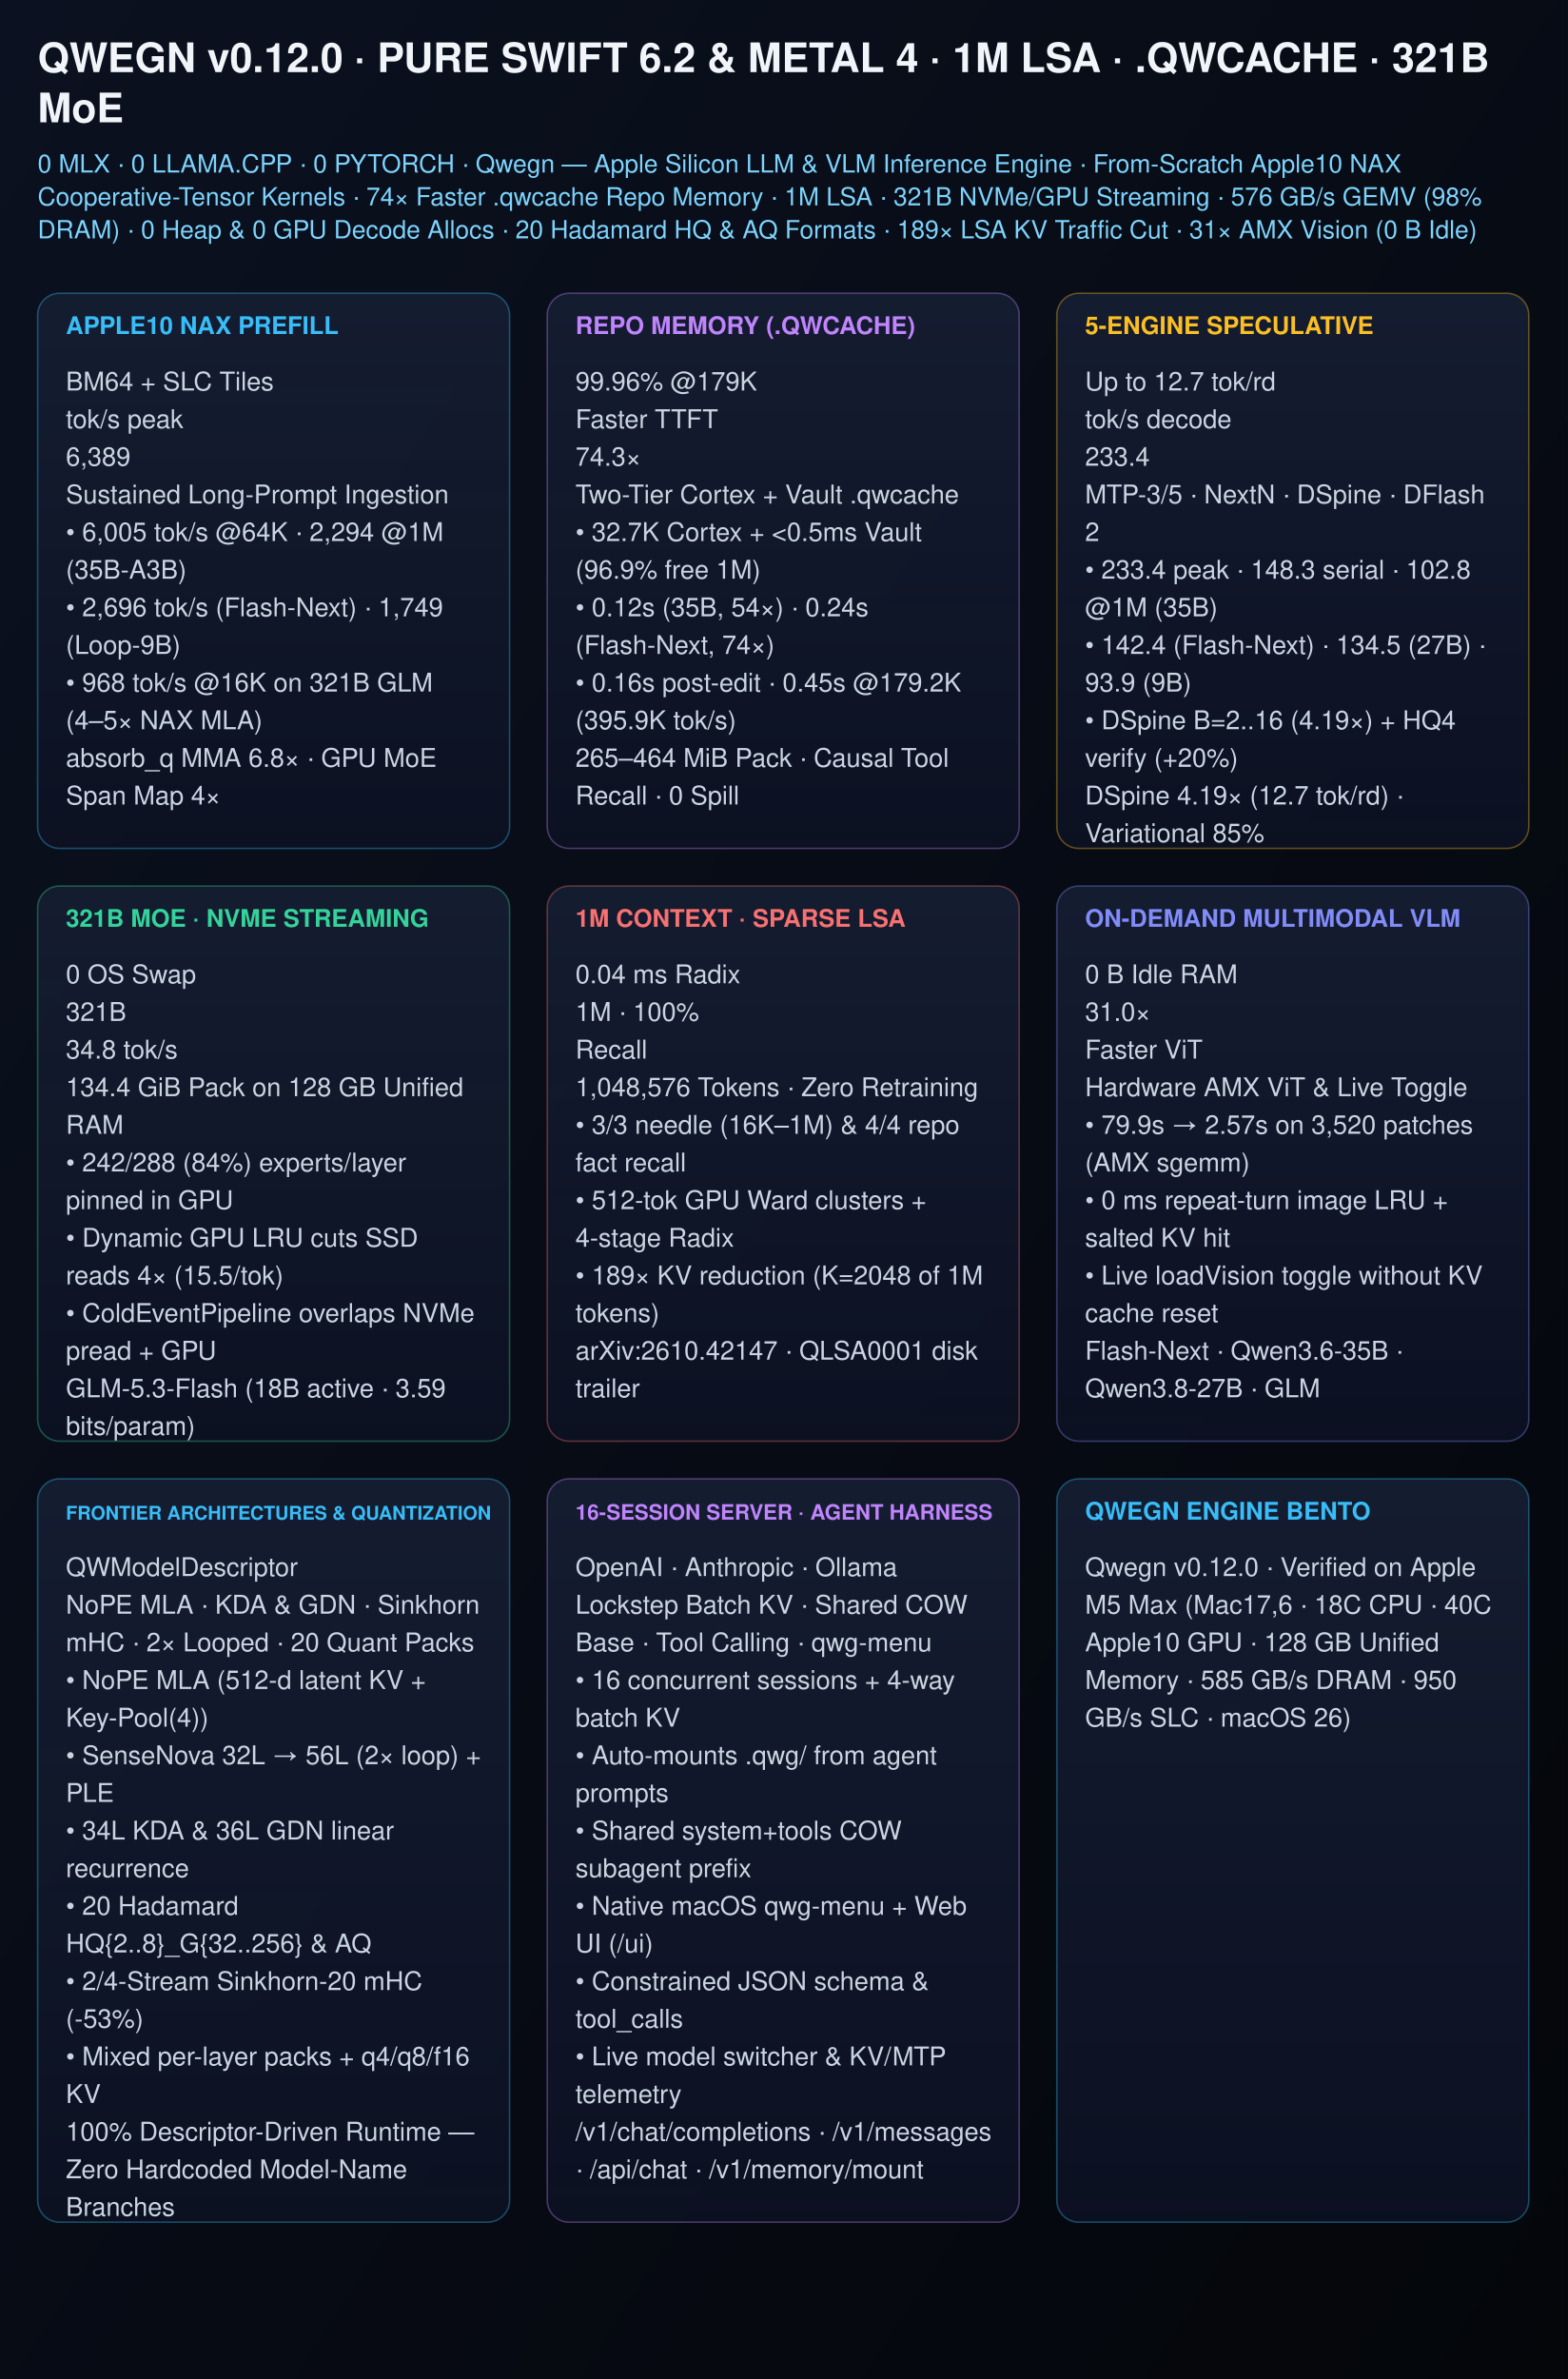
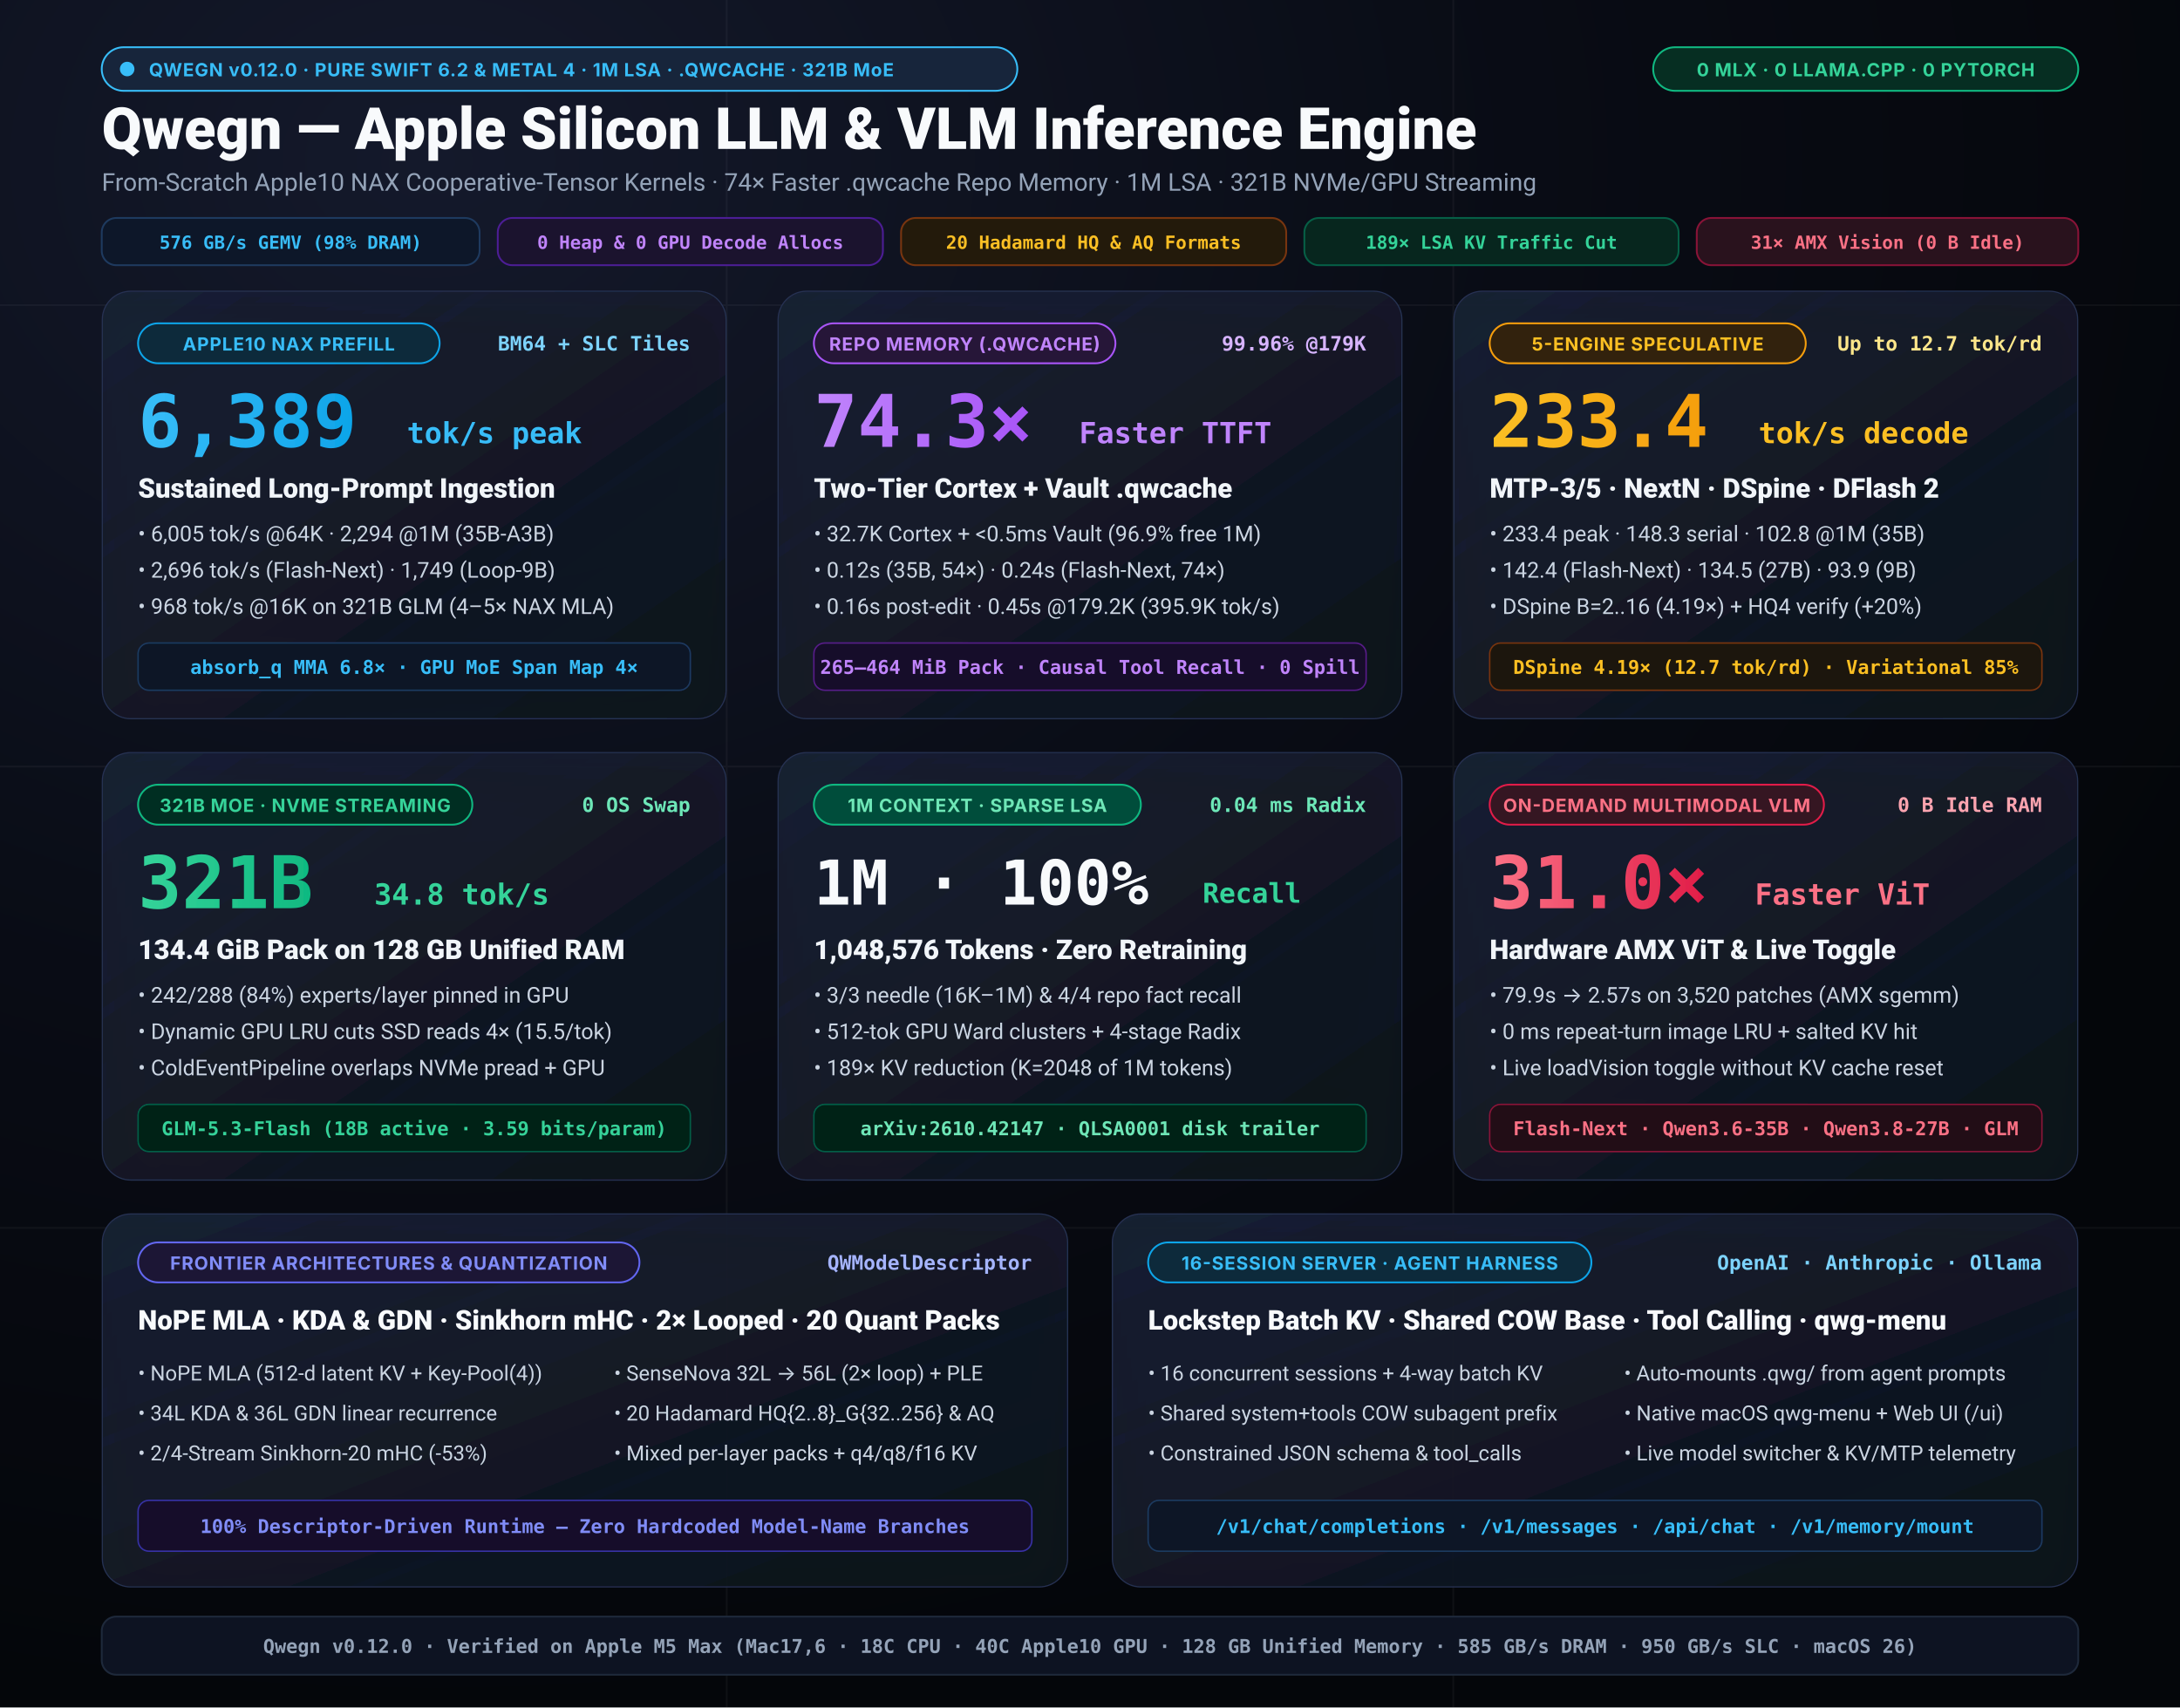
- <svg xmlns="http://www.w3.org/2000/svg" viewBox="0 0 1000 1517" width="1000" height="1517">
+ <svg xmlns="http://www.w3.org/2000/svg" viewBox="0 0 1200 940" width="1200" height="940">
  <defs>
-     <linearGradient id="bg" x1="0%" y1="0%" x2="100%" y2="100%">
-       <stop offset="0%" stop-color="#0b1120" />
+     <radialGradient id="bgGlow" cx="20%" cy="10%" r="90%">
+       <stop offset="0%" stop-color="#14192b" />
+       <stop offset="55%" stop-color="#090c15" />
      <stop offset="100%" stop-color="#04060a" />
-     </linearGradient>
-     <linearGradient id="card" x1="0%" y1="0%" x2="0%" y2="100%">
-       <stop offset="0%" stop-color="#151d31" stop-opacity="0.97" />
-       <stop offset="100%" stop-color="#0c1122" stop-opacity="0.95" />
-     </linearGradient>
+     </radialGradient>
+     <linearGradient id="cardGrad" x1="0%" y1="0%" x2="100%" y2="100%">
+       <stop offset="0%" stop-color="#192136" stop-opacity="0.94" />
+       <stop offset="100%" stop-color="#0d1220" stop-opacity="0.82" />
+     </linearGradient>
+     <linearGradient id="cyanGrad" x1="0%" y1="0%" x2="100%" y2="0%">
+       <stop offset="0%" stop-color="#38bdf8" />
+       <stop offset="100%" stop-color="#0ea5e9" />
+     </linearGradient>
+     <linearGradient id="purpleGrad" x1="0%" y1="0%" x2="100%" y2="0%">
+       <stop offset="0%" stop-color="#c084fc" />
+       <stop offset="100%" stop-color="#a855f7" />
+     </linearGradient>
+     <linearGradient id="amberGrad" x1="0%" y1="0%" x2="100%" y2="0%">
+       <stop offset="0%" stop-color="#fbbf24" />
+       <stop offset="100%" stop-color="#f59e0b" />
+     </linearGradient>
+     <linearGradient id="emeraldGrad" x1="0%" y1="0%" x2="100%" y2="0%">
+       <stop offset="0%" stop-color="#34d399" />
+       <stop offset="100%" stop-color="#10b981" />
+     </linearGradient>
+     <linearGradient id="roseGrad" x1="0%" y1="0%" x2="100%" y2="0%">
+       <stop offset="0%" stop-color="#fb7185" />
+       <stop offset="100%" stop-color="#e11d48" />
+     </linearGradient>
+     <linearGradient id="indigoGrad" x1="0%" y1="0%" x2="100%" y2="0%">
+       <stop offset="0%" stop-color="#818cf8" />
+       <stop offset="100%" stop-color="#6366f1" />
+     </linearGradient>
+     <filter id="shadow" x="-4%" y="-4%" width="108%" height="112%">
+       <feDropShadow dx="0" dy="10" stdDeviation="12" flood-color="#000000" flood-opacity="0.5" />
+     </filter>
+     <clipPath id="clipCard344">
+       <rect x="0" y="0" width="344" height="236" rx="16" />
+     </clipPath>
+     <clipPath id="clipCard532">
+       <rect x="0" y="0" width="532" height="206" rx="16" />
+     </clipPath>
  </defs>
-   <rect width="1000" height="1517" fill="url(#bg)" />
-   <text x="24" y="46" font-family="Helvetica Neue,Helvetica,Arial" font-size="26" font-weight="bold" fill="#f1f5f9">QWEGN v0.12.0 · PURE SWIFT 6.2 &amp; METAL 4 · 1M LSA · .QWCACHE · 321B</text>
-   <text x="24" y="78" font-family="Helvetica Neue,Helvetica,Arial" font-size="26" font-weight="bold" fill="#f1f5f9">MoE</text>
-   <text x="24" y="110" font-family="Helvetica,Arial" font-size="16" fill="#7dd3fc">0 MLX · 0 LLAMA.CPP · 0 PYTORCH · Qwegn — Apple Silicon LLM &amp; VLM Inference Engine · From-Scratch Apple10 NAX</text>
-   <text x="24" y="131" font-family="Helvetica,Arial" font-size="16" fill="#7dd3fc">Cooperative-Tensor Kernels · 74× Faster .qwcache Repo Memory · 1M LSA · 321B NVMe/GPU Streaming · 576 GB/s GEMV (98%</text>
-   <text x="24" y="152" font-family="Helvetica,Arial" font-size="16" fill="#7dd3fc">DRAM) · 0 Heap &amp; 0 GPU Decode Allocs · 20 Hadamard HQ &amp; AQ Formats · 189× LSA KV Traffic Cut · 31× AMX Vision (0 B Idle)</text>
-   <rect x="24" y="187" width="301" height="354" rx="14" fill="url(#card)" stroke="#38bdf8" stroke-opacity="0.35" />
-   <text x="42" y="213" font-family="Helvetica,Arial" font-size="15.5" font-weight="bold" fill="#38bdf8">APPLE10 NAX PREFILL</text>
-   <text x="42" y="249" font-family="Helvetica,Arial" font-size="16.5" fill="#cbd5e1">BM64 + SLC Tiles</text>
-   <text x="42" y="273" font-family="Helvetica,Arial" font-size="16.5" fill="#cbd5e1">tok/s peak</text>
-   <text x="42" y="297" font-family="Helvetica,Arial" font-size="16.5" fill="#cbd5e1">6,389</text>
-   <text x="42" y="321" font-family="Helvetica,Arial" font-size="16.5" fill="#cbd5e1">Sustained Long-Prompt Ingestion</text>
-   <text x="42" y="345" font-family="Helvetica,Arial" font-size="16.5" fill="#cbd5e1">• 6,005 tok/s @64K · 2,294 @1M</text>
-   <text x="42" y="369" font-family="Helvetica,Arial" font-size="16.5" fill="#cbd5e1">(35B-A3B)</text>
-   <text x="42" y="393" font-family="Helvetica,Arial" font-size="16.5" fill="#cbd5e1">• 2,696 tok/s (Flash-Next) · 1,749</text>
-   <text x="42" y="417" font-family="Helvetica,Arial" font-size="16.5" fill="#cbd5e1">(Loop-9B)</text>
-   <text x="42" y="441" font-family="Helvetica,Arial" font-size="16.5" fill="#cbd5e1">• 968 tok/s @16K on 321B GLM</text>
-   <text x="42" y="465" font-family="Helvetica,Arial" font-size="16.5" fill="#cbd5e1">(4–5× NAX MLA)</text>
-   <text x="42" y="489" font-family="Helvetica,Arial" font-size="16.5" fill="#cbd5e1">absorb_q MMA 6.8× · GPU MoE</text>
-   <text x="42" y="513" font-family="Helvetica,Arial" font-size="16.5" fill="#cbd5e1">Span Map 4×</text>
-   <rect x="349" y="187" width="301" height="354" rx="14" fill="url(#card)" stroke="#c084fc" stroke-opacity="0.35" />
-   <text x="367" y="213" font-family="Helvetica,Arial" font-size="15.5" font-weight="bold" fill="#c084fc">REPO MEMORY (.QWCACHE)</text>
-   <text x="367" y="249" font-family="Helvetica,Arial" font-size="16.5" fill="#cbd5e1">99.96% @179K</text>
-   <text x="367" y="273" font-family="Helvetica,Arial" font-size="16.5" fill="#cbd5e1">Faster TTFT</text>
-   <text x="367" y="297" font-family="Helvetica,Arial" font-size="16.5" fill="#cbd5e1">74.3×</text>
-   <text x="367" y="321" font-family="Helvetica,Arial" font-size="16.5" fill="#cbd5e1">Two-Tier Cortex + Vault .qwcache</text>
-   <text x="367" y="345" font-family="Helvetica,Arial" font-size="16.5" fill="#cbd5e1">• 32.7K Cortex + &lt;0.5ms Vault</text>
-   <text x="367" y="369" font-family="Helvetica,Arial" font-size="16.5" fill="#cbd5e1">(96.9% free 1M)</text>
-   <text x="367" y="393" font-family="Helvetica,Arial" font-size="16.5" fill="#cbd5e1">• 0.12s (35B, 54×) · 0.24s</text>
-   <text x="367" y="417" font-family="Helvetica,Arial" font-size="16.5" fill="#cbd5e1">(Flash-Next, 74×)</text>
-   <text x="367" y="441" font-family="Helvetica,Arial" font-size="16.5" fill="#cbd5e1">• 0.16s post-edit · 0.45s @179.2K</text>
-   <text x="367" y="465" font-family="Helvetica,Arial" font-size="16.5" fill="#cbd5e1">(395.9K tok/s)</text>
-   <text x="367" y="489" font-family="Helvetica,Arial" font-size="16.5" fill="#cbd5e1">265–464 MiB Pack · Causal Tool</text>
-   <text x="367" y="513" font-family="Helvetica,Arial" font-size="16.5" fill="#cbd5e1">Recall · 0 Spill</text>
-   <rect x="674" y="187" width="301" height="354" rx="14" fill="url(#card)" stroke="#fbbf24" stroke-opacity="0.35" />
-   <text x="692" y="213" font-family="Helvetica,Arial" font-size="15.5" font-weight="bold" fill="#fbbf24">5-ENGINE SPECULATIVE</text>
-   <text x="692" y="249" font-family="Helvetica,Arial" font-size="16.5" fill="#cbd5e1">Up to 12.7 tok/rd</text>
-   <text x="692" y="273" font-family="Helvetica,Arial" font-size="16.5" fill="#cbd5e1">tok/s decode</text>
-   <text x="692" y="297" font-family="Helvetica,Arial" font-size="16.5" fill="#cbd5e1">233.4</text>
-   <text x="692" y="321" font-family="Helvetica,Arial" font-size="16.5" fill="#cbd5e1">MTP-3/5 · NextN · DSpine · DFlash</text>
-   <text x="692" y="345" font-family="Helvetica,Arial" font-size="16.5" fill="#cbd5e1">2</text>
-   <text x="692" y="369" font-family="Helvetica,Arial" font-size="16.5" fill="#cbd5e1">• 233.4 peak · 148.3 serial · 102.8</text>
-   <text x="692" y="393" font-family="Helvetica,Arial" font-size="16.5" fill="#cbd5e1">@1M (35B)</text>
-   <text x="692" y="417" font-family="Helvetica,Arial" font-size="16.5" fill="#cbd5e1">• 142.4 (Flash-Next) · 134.5 (27B) ·</text>
-   <text x="692" y="441" font-family="Helvetica,Arial" font-size="16.5" fill="#cbd5e1">93.9 (9B)</text>
-   <text x="692" y="465" font-family="Helvetica,Arial" font-size="16.5" fill="#cbd5e1">• DSpine B=2..16 (4.19×) + HQ4</text>
-   <text x="692" y="489" font-family="Helvetica,Arial" font-size="16.5" fill="#cbd5e1">verify (+20%)</text>
-   <text x="692" y="513" font-family="Helvetica,Arial" font-size="16.5" fill="#cbd5e1">DSpine 4.19× (12.7 tok/rd) ·</text>
-   <text x="692" y="537" font-family="Helvetica,Arial" font-size="16.5" fill="#cbd5e1">Variational 85%</text>
-   <rect x="24" y="565" width="301" height="354" rx="14" fill="url(#card)" stroke="#34d399" stroke-opacity="0.35" />
-   <text x="42" y="591" font-family="Helvetica,Arial" font-size="15.5" font-weight="bold" fill="#34d399">321B MOE · NVME STREAMING</text>
-   <text x="42" y="627" font-family="Helvetica,Arial" font-size="16.5" fill="#cbd5e1">0 OS Swap</text>
-   <text x="42" y="651" font-family="Helvetica,Arial" font-size="16.5" fill="#cbd5e1">321B</text>
-   <text x="42" y="675" font-family="Helvetica,Arial" font-size="16.5" fill="#cbd5e1">34.8 tok/s</text>
-   <text x="42" y="699" font-family="Helvetica,Arial" font-size="16.5" fill="#cbd5e1">134.4 GiB Pack on 128 GB Unified</text>
-   <text x="42" y="723" font-family="Helvetica,Arial" font-size="16.5" fill="#cbd5e1">RAM</text>
-   <text x="42" y="747" font-family="Helvetica,Arial" font-size="16.5" fill="#cbd5e1">• 242/288 (84%) experts/layer</text>
-   <text x="42" y="771" font-family="Helvetica,Arial" font-size="16.5" fill="#cbd5e1">pinned in GPU</text>
-   <text x="42" y="795" font-family="Helvetica,Arial" font-size="16.5" fill="#cbd5e1">• Dynamic GPU LRU cuts SSD</text>
-   <text x="42" y="819" font-family="Helvetica,Arial" font-size="16.5" fill="#cbd5e1">reads 4× (15.5/tok)</text>
-   <text x="42" y="843" font-family="Helvetica,Arial" font-size="16.5" fill="#cbd5e1">• ColdEventPipeline overlaps NVMe</text>
-   <text x="42" y="867" font-family="Helvetica,Arial" font-size="16.5" fill="#cbd5e1">pread + GPU</text>
-   <text x="42" y="891" font-family="Helvetica,Arial" font-size="16.5" fill="#cbd5e1">GLM-5.3-Flash (18B active · 3.59</text>
-   <text x="42" y="915" font-family="Helvetica,Arial" font-size="16.5" fill="#cbd5e1">bits/param)</text>
-   <rect x="349" y="565" width="301" height="354" rx="14" fill="url(#card)" stroke="#f87171" stroke-opacity="0.35" />
-   <text x="367" y="591" font-family="Helvetica,Arial" font-size="15.5" font-weight="bold" fill="#f87171">1M CONTEXT · SPARSE LSA</text>
-   <text x="367" y="627" font-family="Helvetica,Arial" font-size="16.5" fill="#cbd5e1">0.04 ms Radix</text>
-   <text x="367" y="651" font-family="Helvetica,Arial" font-size="16.5" fill="#cbd5e1">1M · 100%</text>
-   <text x="367" y="675" font-family="Helvetica,Arial" font-size="16.5" fill="#cbd5e1">Recall</text>
-   <text x="367" y="699" font-family="Helvetica,Arial" font-size="16.5" fill="#cbd5e1">1,048,576 Tokens · Zero Retraining</text>
-   <text x="367" y="723" font-family="Helvetica,Arial" font-size="16.5" fill="#cbd5e1">• 3/3 needle (16K–1M) &amp; 4/4 repo</text>
-   <text x="367" y="747" font-family="Helvetica,Arial" font-size="16.5" fill="#cbd5e1">fact recall</text>
-   <text x="367" y="771" font-family="Helvetica,Arial" font-size="16.5" fill="#cbd5e1">• 512-tok GPU Ward clusters +</text>
-   <text x="367" y="795" font-family="Helvetica,Arial" font-size="16.5" fill="#cbd5e1">4-stage Radix</text>
-   <text x="367" y="819" font-family="Helvetica,Arial" font-size="16.5" fill="#cbd5e1">• 189× KV reduction (K=2048 of 1M</text>
-   <text x="367" y="843" font-family="Helvetica,Arial" font-size="16.5" fill="#cbd5e1">tokens)</text>
-   <text x="367" y="867" font-family="Helvetica,Arial" font-size="16.5" fill="#cbd5e1">arXiv:2610.42147 · QLSA0001 disk</text>
-   <text x="367" y="891" font-family="Helvetica,Arial" font-size="16.5" fill="#cbd5e1">trailer</text>
-   <rect x="674" y="565" width="301" height="354" rx="14" fill="url(#card)" stroke="#818cf8" stroke-opacity="0.35" />
-   <text x="692" y="591" font-family="Helvetica,Arial" font-size="15.5" font-weight="bold" fill="#818cf8">ON-DEMAND MULTIMODAL VLM</text>
-   <text x="692" y="627" font-family="Helvetica,Arial" font-size="16.5" fill="#cbd5e1">0 B Idle RAM</text>
-   <text x="692" y="651" font-family="Helvetica,Arial" font-size="16.5" fill="#cbd5e1">31.0×</text>
-   <text x="692" y="675" font-family="Helvetica,Arial" font-size="16.5" fill="#cbd5e1">Faster ViT</text>
-   <text x="692" y="699" font-family="Helvetica,Arial" font-size="16.5" fill="#cbd5e1">Hardware AMX ViT &amp; Live Toggle</text>
-   <text x="692" y="723" font-family="Helvetica,Arial" font-size="16.5" fill="#cbd5e1">• 79.9s → 2.57s on 3,520 patches</text>
-   <text x="692" y="747" font-family="Helvetica,Arial" font-size="16.5" fill="#cbd5e1">(AMX sgemm)</text>
-   <text x="692" y="771" font-family="Helvetica,Arial" font-size="16.5" fill="#cbd5e1">• 0 ms repeat-turn image LRU +</text>
-   <text x="692" y="795" font-family="Helvetica,Arial" font-size="16.5" fill="#cbd5e1">salted KV hit</text>
-   <text x="692" y="819" font-family="Helvetica,Arial" font-size="16.5" fill="#cbd5e1">• Live loadVision toggle without KV</text>
-   <text x="692" y="843" font-family="Helvetica,Arial" font-size="16.5" fill="#cbd5e1">cache reset</text>
-   <text x="692" y="867" font-family="Helvetica,Arial" font-size="16.5" fill="#cbd5e1">Flash-Next · Qwen3.6-35B ·</text>
-   <text x="692" y="891" font-family="Helvetica,Arial" font-size="16.5" fill="#cbd5e1">Qwen3.8-27B · GLM</text>
-   <rect x="24" y="943" width="301" height="474" rx="14" fill="url(#card)" stroke="#38bdf8" stroke-opacity="0.35" />
-   <text x="42" y="969" font-family="Helvetica,Arial" font-size="12.0" font-weight="bold" fill="#38bdf8">FRONTIER ARCHITECTURES &amp; QUANTIZATION</text>
-   <text x="42" y="1005" font-family="Helvetica,Arial" font-size="16.5" fill="#cbd5e1">QWModelDescriptor</text>
-   <text x="42" y="1029" font-family="Helvetica,Arial" font-size="16.5" fill="#cbd5e1">NoPE MLA · KDA &amp; GDN · Sinkhorn</text>
-   <text x="42" y="1053" font-family="Helvetica,Arial" font-size="16.5" fill="#cbd5e1">mHC · 2× Looped · 20 Quant Packs</text>
-   <text x="42" y="1077" font-family="Helvetica,Arial" font-size="16.5" fill="#cbd5e1">• NoPE MLA (512-d latent KV +</text>
-   <text x="42" y="1101" font-family="Helvetica,Arial" font-size="16.5" fill="#cbd5e1">Key-Pool(4))</text>
-   <text x="42" y="1125" font-family="Helvetica,Arial" font-size="16.5" fill="#cbd5e1">• SenseNova 32L → 56L (2× loop) +</text>
-   <text x="42" y="1149" font-family="Helvetica,Arial" font-size="16.5" fill="#cbd5e1">PLE</text>
-   <text x="42" y="1173" font-family="Helvetica,Arial" font-size="16.5" fill="#cbd5e1">• 34L KDA &amp; 36L GDN linear</text>
-   <text x="42" y="1197" font-family="Helvetica,Arial" font-size="16.5" fill="#cbd5e1">recurrence</text>
-   <text x="42" y="1221" font-family="Helvetica,Arial" font-size="16.5" fill="#cbd5e1">• 20 Hadamard</text>
-   <text x="42" y="1245" font-family="Helvetica,Arial" font-size="16.5" fill="#cbd5e1">HQ{2..8}_G{32..256} &amp; AQ</text>
-   <text x="42" y="1269" font-family="Helvetica,Arial" font-size="16.5" fill="#cbd5e1">• 2/4-Stream Sinkhorn-20 mHC</text>
-   <text x="42" y="1293" font-family="Helvetica,Arial" font-size="16.5" fill="#cbd5e1">(-53%)</text>
-   <text x="42" y="1317" font-family="Helvetica,Arial" font-size="16.5" fill="#cbd5e1">• Mixed per-layer packs + q4/q8/f16</text>
-   <text x="42" y="1341" font-family="Helvetica,Arial" font-size="16.5" fill="#cbd5e1">KV</text>
-   <text x="42" y="1365" font-family="Helvetica,Arial" font-size="16.5" fill="#cbd5e1">100% Descriptor-Driven Runtime —</text>
-   <text x="42" y="1389" font-family="Helvetica,Arial" font-size="16.5" fill="#cbd5e1">Zero Hardcoded Model-Name</text>
-   <text x="42" y="1413" font-family="Helvetica,Arial" font-size="16.5" fill="#cbd5e1">Branches</text>
-   <rect x="349" y="943" width="301" height="474" rx="14" fill="url(#card)" stroke="#c084fc" stroke-opacity="0.35" />
-   <text x="367" y="969" font-family="Helvetica,Arial" font-size="13.5" font-weight="bold" fill="#c084fc">16-SESSION SERVER · AGENT HARNESS</text>
-   <text x="367" y="1005" font-family="Helvetica,Arial" font-size="16.5" fill="#cbd5e1">OpenAI · Anthropic · Ollama</text>
-   <text x="367" y="1029" font-family="Helvetica,Arial" font-size="16.5" fill="#cbd5e1">Lockstep Batch KV · Shared COW</text>
-   <text x="367" y="1053" font-family="Helvetica,Arial" font-size="16.5" fill="#cbd5e1">Base · Tool Calling · qwg-menu</text>
-   <text x="367" y="1077" font-family="Helvetica,Arial" font-size="16.5" fill="#cbd5e1">• 16 concurrent sessions + 4-way</text>
-   <text x="367" y="1101" font-family="Helvetica,Arial" font-size="16.5" fill="#cbd5e1">batch KV</text>
-   <text x="367" y="1125" font-family="Helvetica,Arial" font-size="16.5" fill="#cbd5e1">• Auto-mounts .qwg/ from agent</text>
-   <text x="367" y="1149" font-family="Helvetica,Arial" font-size="16.5" fill="#cbd5e1">prompts</text>
-   <text x="367" y="1173" font-family="Helvetica,Arial" font-size="16.5" fill="#cbd5e1">• Shared system+tools COW</text>
-   <text x="367" y="1197" font-family="Helvetica,Arial" font-size="16.5" fill="#cbd5e1">subagent prefix</text>
-   <text x="367" y="1221" font-family="Helvetica,Arial" font-size="16.5" fill="#cbd5e1">• Native macOS qwg-menu + Web</text>
-   <text x="367" y="1245" font-family="Helvetica,Arial" font-size="16.5" fill="#cbd5e1">UI (/ui)</text>
-   <text x="367" y="1269" font-family="Helvetica,Arial" font-size="16.5" fill="#cbd5e1">• Constrained JSON schema &amp;</text>
-   <text x="367" y="1293" font-family="Helvetica,Arial" font-size="16.5" fill="#cbd5e1">tool_calls</text>
-   <text x="367" y="1317" font-family="Helvetica,Arial" font-size="16.5" fill="#cbd5e1">• Live model switcher &amp; KV/MTP</text>
-   <text x="367" y="1341" font-family="Helvetica,Arial" font-size="16.5" fill="#cbd5e1">telemetry</text>
-   <text x="367" y="1365" font-family="Helvetica,Arial" font-size="16.5" fill="#cbd5e1">/v1/chat/completions · /v1/messages</text>
-   <text x="367" y="1389" font-family="Helvetica,Arial" font-size="16.5" fill="#cbd5e1">· /api/chat · /v1/memory/mount</text>
-   <rect x="674" y="943" width="301" height="474" rx="14" fill="url(#card)" stroke="#38bdf8" stroke-opacity="0.35" />
-   <text x="692" y="969" font-family="Helvetica,Arial" font-size="15.5" font-weight="bold" fill="#38bdf8">QWEGN ENGINE BENTO</text>
-   <text x="692" y="1005" font-family="Helvetica,Arial" font-size="16.5" fill="#cbd5e1">Qwegn v0.12.0 · Verified on Apple</text>
-   <text x="692" y="1029" font-family="Helvetica,Arial" font-size="16.5" fill="#cbd5e1">M5 Max (Mac17,6 · 18C CPU · 40C</text>
-   <text x="692" y="1053" font-family="Helvetica,Arial" font-size="16.5" fill="#cbd5e1">Apple10 GPU · 128 GB Unified</text>
-   <text x="692" y="1077" font-family="Helvetica,Arial" font-size="16.5" fill="#cbd5e1">Memory · 585 GB/s DRAM · 950</text>
-   <text x="692" y="1101" font-family="Helvetica,Arial" font-size="16.5" fill="#cbd5e1">GB/s SLC · macOS 26)</text>
+   <style>
+     .title { font-family: -apple-system, BlinkMacSystemFont, "SF Pro Display", "Segoe UI", Roboto, sans-serif; font-weight: 800; }
+     .subtitle { font-family: -apple-system, BlinkMacSystemFont, "SF Pro Text", "Segoe UI", Roboto, sans-serif; font-weight: 400; }
+     .mono { font-family: "SF Mono", Menlo, Consolas, monospace; font-weight: 600; }
+     .badge { font-family: -apple-system, BlinkMacSystemFont, "SF Pro Text", sans-serif; font-weight: 700; font-size: 10px; letter-spacing: 0.4px; text-transform: uppercase; }
+     .pill { font-family: "SF Mono", Menlo, Consolas, monospace; font-weight: 700; font-size: 10px; }
+     .card { stroke: #273252; stroke-width: 1.25; rx: 16; }
+   </style>
+   <rect width="1200" height="940" fill="url(#bgGlow)" />
+   <g opacity="0.04" stroke="#ffffff" stroke-width="1">
+     <line x1="0" y1="168" x2="1200" y2="168" />
+     <line x1="0" y1="422" x2="1200" y2="422" />
+     <line x1="0" y1="676" x2="1200" y2="676" />
+     <line x1="400" y1="0" x2="400" y2="940" />
+     <line x1="800" y1="0" x2="800" y2="940" />
+   </g>
+   <g transform="translate(56, 26)">
+     <rect x="0" y="0" width="504" height="24" rx="12" fill="#17253b" stroke="#38bdf8" stroke-width="1" />
+     <circle cx="14" cy="12" r="4" fill="#38bdf8" />
+     <text x="26" y="16" fill="#38bdf8" class="badge">QWEGN v0.12.0 · PURE SWIFT 6.2 &amp; METAL 4 · 1M LSA · .QWCACHE · 321B MoE</text>
+     <rect x="854" y="0" width="234" height="24" rx="12" fill="#062e22" stroke="#10b981" stroke-width="1" />
+     <text x="971" y="16" text-anchor="middle" fill="#34d399" class="badge">0 MLX · 0 LLAMA.CPP · 0 PYTORCH</text>
+     <text x="0" y="56" fill="#f8fafc" class="title" font-size="32">Qwegn — Apple Silicon LLM &amp; VLM Inference Engine</text>
+     <text x="0" y="79" fill="#94a3b8" class="subtitle" font-size="13.5">From-Scratch Apple10 NAX Cooperative-Tensor Kernels · 74× Faster .qwcache Repo Memory · 1M LSA · 321B NVMe/GPU Streaming</text>
+     <g transform="translate(0, 94)">
+       <rect x="0" y="0" width="208" height="26" rx="8" fill="#0d1729" stroke="#1e3a5f" stroke-width="1" />
+       <text x="104" y="17" text-anchor="middle" fill="#38bdf8" class="pill">576 GB/s GEMV (98% DRAM)</text>
+       <rect x="218" y="0" width="212" height="26" rx="8" fill="#1b132e" stroke="#4c1d95" stroke-width="1" />
+       <text x="324" y="17" text-anchor="middle" fill="#c084fc" class="pill">0 Heap &amp; 0 GPU Decode Allocs</text>
+       <rect x="440" y="0" width="212" height="26" rx="8" fill="#231a0b" stroke="#78350f" stroke-width="1" />
+       <text x="546" y="17" text-anchor="middle" fill="#fbbf24" class="pill">20 Hadamard HQ &amp; AQ Formats</text>
+       <rect x="662" y="0" width="206" height="26" rx="8" fill="#07261e" stroke="#065f46" stroke-width="1" />
+       <text x="765" y="17" text-anchor="middle" fill="#34d399" class="pill">189× LSA KV Traffic Cut</text>
+       <rect x="878" y="0" width="210" height="26" rx="8" fill="#29121d" stroke="#881337" stroke-width="1" />
+       <text x="983" y="17" text-anchor="middle" fill="#fb7185" class="pill">31× AMX Vision (0 B Idle)</text>
+     </g>
+   </g>
+   <g transform="translate(56, 160)" filter="url(#shadow)" clip-path="url(#clipCard344)">
+     <rect width="344" height="236" fill="url(#cardGrad)" class="card" />
+     <rect x="20" y="18" width="166" height="22" rx="11" fill="#0c2a3a" stroke="#0ea5e9" stroke-width="1" />
+     <text x="103" y="33" text-anchor="middle" fill="#38bdf8" class="badge">APPLE10 NAX PREFILL</text>
+     <text x="324" y="33" text-anchor="end" fill="#7dd3fc" class="mono" font-size="11">BM64 + SLC Tiles</text>
+     <text x="20" y="86" fill="url(#cyanGrad)" class="title mono" font-size="40">6,389</text>
+     <text x="168" y="84" fill="#38bdf8" class="title mono" font-size="16">tok/s peak</text>
+     <text x="20" y="114" fill="#f1f5f9" class="title" font-size="15">Sustained Long-Prompt Ingestion</text>
+     <text x="20" y="138" fill="#cbd5e1" class="subtitle" font-size="12">• 6,005 tok/s @64K · 2,294 @1M (35B-A3B)</text>
+     <text x="20" y="158" fill="#cbd5e1" class="subtitle" font-size="12">• 2,696 tok/s (Flash-Next) · 1,749 (Loop-9B)</text>
+     <text x="20" y="178" fill="#cbd5e1" class="subtitle" font-size="12">• 968 tok/s @16K on 321B GLM (4–5× NAX MLA)</text>
+     <rect x="20" y="194" width="304" height="26" rx="6" fill="#091526" stroke="#1e3a5f" stroke-width="0.8" />
+     <text x="172" y="211" text-anchor="middle" fill="#38bdf8" class="mono" font-size="10.5">absorb_q MMA 6.8× · GPU MoE Span Map 4×</text>
+   </g>
+   <g transform="translate(428, 160)" filter="url(#shadow)" clip-path="url(#clipCard344)">
+     <rect width="344" height="236" fill="url(#cardGrad)" class="card" />
+     <rect x="20" y="18" width="166" height="22" rx="11" fill="#281638" stroke="#a855f7" stroke-width="1" />
+     <text x="103" y="33" text-anchor="middle" fill="#c084fc" class="badge">REPO MEMORY (.QWCACHE)</text>
+     <text x="324" y="33" text-anchor="end" fill="#d8b4fe" class="mono" font-size="11">99.96% @179K</text>
+     <text x="20" y="86" fill="url(#purpleGrad)" class="title mono" font-size="40">74.3×</text>
+     <text x="166" y="84" fill="#c084fc" class="title mono" font-size="16">Faster TTFT</text>
+     <text x="20" y="114" fill="#f1f5f9" class="title" font-size="15">Two-Tier Cortex + Vault .qwcache</text>
+     <text x="20" y="138" fill="#cbd5e1" class="subtitle" font-size="12">• 32.7K Cortex + &lt;0.5ms Vault (96.9% free 1M)</text>
+     <text x="20" y="158" fill="#cbd5e1" class="subtitle" font-size="12">• 0.12s (35B, 54×) · 0.24s (Flash-Next, 74×)</text>
+     <text x="20" y="178" fill="#cbd5e1" class="subtitle" font-size="12">• 0.16s post-edit · 0.45s @179.2K (395.9K tok/s)</text>
+     <rect x="20" y="194" width="304" height="26" rx="6" fill="#160d29" stroke="#581c87" stroke-width="0.8" />
+     <text x="172" y="211" text-anchor="middle" fill="#c084fc" class="mono" font-size="10.5">265–464 MiB Pack · Causal Tool Recall · 0 Spill</text>
+   </g>
+   <g transform="translate(800, 160)" filter="url(#shadow)" clip-path="url(#clipCard344)">
+     <rect width="344" height="236" fill="url(#cardGrad)" class="card" />
+     <rect x="20" y="18" width="174" height="22" rx="11" fill="#33230c" stroke="#f59e0b" stroke-width="1" />
+     <text x="107" y="33" text-anchor="middle" fill="#fbbf24" class="badge">5-ENGINE SPECULATIVE</text>
+     <text x="324" y="33" text-anchor="end" fill="#fde68a" class="mono" font-size="11">Up to 12.7 tok/rd</text>
+     <text x="20" y="86" fill="url(#amberGrad)" class="title mono" font-size="40">233.4</text>
+     <text x="168" y="84" fill="#fbbf24" class="title mono" font-size="16">tok/s decode</text>
+     <text x="20" y="114" fill="#f1f5f9" class="title" font-size="15">MTP-3/5 · NextN · DSpine · DFlash 2</text>
+     <text x="20" y="138" fill="#cbd5e1" class="subtitle" font-size="12">• 233.4 peak · 148.3 serial · 102.8 @1M (35B)</text>
+     <text x="20" y="158" fill="#cbd5e1" class="subtitle" font-size="12">• 142.4 (Flash-Next) · 134.5 (27B) · 93.9 (9B)</text>
+     <text x="20" y="178" fill="#cbd5e1" class="subtitle" font-size="12">• DSpine B=2..16 (4.19×) + HQ4 verify (+20%)</text>
+     <rect x="20" y="194" width="304" height="26" rx="6" fill="#1f1608" stroke="#78350f" stroke-width="0.8" />
+     <text x="172" y="211" text-anchor="middle" fill="#fbbf24" class="mono" font-size="10.5">DSpine 4.19× (12.7 tok/rd) · Variational 85%</text>
+   </g>
+   <g transform="translate(56, 414)" filter="url(#shadow)" clip-path="url(#clipCard344)">
+     <rect width="344" height="236" fill="url(#cardGrad)" class="card" />
+     <rect x="20" y="18" width="184" height="22" rx="11" fill="#062e22" stroke="#10b981" stroke-width="1" />
+     <text x="112" y="33" text-anchor="middle" fill="#34d399" class="badge">321B MOE · NVME STREAMING</text>
+     <text x="324" y="33" text-anchor="end" fill="#6ee7b7" class="mono" font-size="11">0 OS Swap</text>
+     <text x="20" y="86" fill="url(#emeraldGrad)" class="title mono" font-size="40">321B</text>
+     <text x="150" y="84" fill="#34d399" class="title mono" font-size="16">34.8 tok/s</text>
+     <text x="20" y="114" fill="#f1f5f9" class="title" font-size="15">134.4 GiB Pack on 128 GB Unified RAM</text>
+     <text x="20" y="138" fill="#cbd5e1" class="subtitle" font-size="12">• 242/288 (84%) experts/layer pinned in GPU</text>
+     <text x="20" y="158" fill="#cbd5e1" class="subtitle" font-size="12">• Dynamic GPU LRU cuts SSD reads 4× (15.5/tok)</text>
+     <text x="20" y="178" fill="#cbd5e1" class="subtitle" font-size="12">• ColdEventPipeline overlaps NVMe pread + GPU</text>
+     <rect x="20" y="194" width="304" height="26" rx="6" fill="#062019" stroke="#065f46" stroke-width="0.8" />
+     <text x="172" y="211" text-anchor="middle" fill="#34d399" class="mono" font-size="10.5">GLM-5.3-Flash (18B active · 3.59 bits/param)</text>
+   </g>
+   <g transform="translate(428, 414)" filter="url(#shadow)" clip-path="url(#clipCard344)">
+     <rect width="344" height="236" fill="url(#cardGrad)" class="card" />
+     <rect x="20" y="18" width="180" height="22" rx="11" fill="#064e3b" stroke="#10b981" stroke-width="1" />
+     <text x="110" y="33" text-anchor="middle" fill="#6ee7b7" class="badge">1M CONTEXT · SPARSE LSA</text>
+     <text x="324" y="33" text-anchor="end" fill="#6ee7b7" class="mono" font-size="11">0.04 ms Radix</text>
+     <text x="20" y="84" fill="#f8fafc" class="title mono" font-size="34">1M · 100%</text>
+     <text x="234" y="83" fill="#34d399" class="title mono" font-size="15">Recall</text>
+     <text x="20" y="114" fill="#f1f5f9" class="title" font-size="15">1,048,576 Tokens · Zero Retraining</text>
+     <text x="20" y="138" fill="#cbd5e1" class="subtitle" font-size="12">• 3/3 needle (16K–1M) &amp; 4/4 repo fact recall</text>
+     <text x="20" y="158" fill="#cbd5e1" class="subtitle" font-size="12">• 512-tok GPU Ward clusters + 4-stage Radix</text>
+     <text x="20" y="178" fill="#cbd5e1" class="subtitle" font-size="12">• 189× KV reduction (K=2048 of 1M tokens)</text>
+     <rect x="20" y="194" width="304" height="26" rx="6" fill="#062019" stroke="#065f46" stroke-width="0.8" />
+     <text x="172" y="211" text-anchor="middle" fill="#6ee7b7" class="mono" font-size="10.5">arXiv:2610.42147 · QLSA0001 disk trailer</text>
+   </g>
+   <g transform="translate(800, 414)" filter="url(#shadow)" clip-path="url(#clipCard344)">
+     <rect width="344" height="236" fill="url(#cardGrad)" class="card" />
+     <rect x="20" y="18" width="184" height="22" rx="11" fill="#361620" stroke="#e11d48" stroke-width="1" />
+     <text x="112" y="33" text-anchor="middle" fill="#fb7185" class="badge">ON-DEMAND MULTIMODAL VLM</text>
+     <text x="324" y="33" text-anchor="end" fill="#fda4af" class="mono" font-size="11">0 B Idle RAM</text>
+     <text x="20" y="86" fill="url(#roseGrad)" class="title mono" font-size="40">31.0×</text>
+     <text x="166" y="84" fill="#fb7185" class="title mono" font-size="16">Faster ViT</text>
+     <text x="20" y="114" fill="#f1f5f9" class="title" font-size="15">Hardware AMX ViT &amp; Live Toggle</text>
+     <text x="20" y="138" fill="#cbd5e1" class="subtitle" font-size="12">• 79.9s → 2.57s on 3,520 patches (AMX sgemm)</text>
+     <text x="20" y="158" fill="#cbd5e1" class="subtitle" font-size="12">• 0 ms repeat-turn image LRU + salted KV hit</text>
+     <text x="20" y="178" fill="#cbd5e1" class="subtitle" font-size="12">• Live loadVision toggle without KV cache reset</text>
+     <rect x="20" y="194" width="304" height="26" rx="6" fill="#240d16" stroke="#881337" stroke-width="0.8" />
+     <text x="172" y="211" text-anchor="middle" fill="#fb7185" class="mono" font-size="10.5">Flash-Next · Qwen3.6-35B · Qwen3.8-27B · GLM</text>
+   </g>
+   <g transform="translate(56, 668)" filter="url(#shadow)" clip-path="url(#clipCard532)">
+     <rect width="532" height="206" fill="url(#cardGrad)" class="card" />
+     <rect x="20" y="16" width="276" height="22" rx="11" fill="#1c1936" stroke="#6366f1" stroke-width="1" />
+     <text x="158" y="31" text-anchor="middle" fill="#818cf8" class="badge">FRONTIER ARCHITECTURES &amp; QUANTIZATION</text>
+     <text x="512" y="31" text-anchor="end" fill="#a5b4fc" class="mono" font-size="11">QWModelDescriptor</text>
+     <text x="20" y="64" fill="#f8fafc" class="title" font-size="15">NoPE MLA · KDA &amp; GDN · Sinkhorn mHC · 2× Looped · 20 Quant Packs</text>
+     <text x="20" y="92" fill="#cbd5e1" class="subtitle" font-size="11.5">• NoPE MLA (512-d latent KV + Key-Pool(4))</text>
+     <text x="20" y="114" fill="#cbd5e1" class="subtitle" font-size="11.5">• 34L KDA &amp; 36L GDN linear recurrence</text>
+     <text x="20" y="136" fill="#cbd5e1" class="subtitle" font-size="11.5">• 2/4-Stream Sinkhorn-20 mHC (-53%)</text>
+     <text x="282" y="92" fill="#cbd5e1" class="subtitle" font-size="11.5">• SenseNova 32L → 56L (2× loop) + PLE</text>
+     <text x="282" y="114" fill="#cbd5e1" class="subtitle" font-size="11.5">• 20 Hadamard HQ{2..8}_G{32..256} &amp; AQ</text>
+     <text x="282" y="136" fill="#cbd5e1" class="subtitle" font-size="11.5">• Mixed per-layer packs + q4/q8/f16 KV</text>
+     <rect x="20" y="158" width="492" height="28" rx="6" fill="#131129" stroke="#3730a3" stroke-width="0.8" />
+     <text x="266" y="176" text-anchor="middle" fill="#818cf8" class="mono" font-size="10.5">100% Descriptor-Driven Runtime — Zero Hardcoded Model-Name Branches</text>
+   </g>
+   <g transform="translate(612, 668)" filter="url(#shadow)" clip-path="url(#clipCard532)">
+     <rect width="532" height="206" fill="url(#cardGrad)" class="card" />
+     <rect x="20" y="16" width="244" height="22" rx="11" fill="#0c2a3a" stroke="#0ea5e9" stroke-width="1" />
+     <text x="142" y="31" text-anchor="middle" fill="#38bdf8" class="badge">16-SESSION SERVER · AGENT HARNESS</text>
+     <text x="512" y="31" text-anchor="end" fill="#7dd3fc" class="mono" font-size="11">OpenAI · Anthropic · Ollama</text>
+     <text x="20" y="64" fill="#f8fafc" class="title" font-size="15">Lockstep Batch KV · Shared COW Base · Tool Calling · qwg-menu</text>
+     <text x="20" y="92" fill="#cbd5e1" class="subtitle" font-size="11.5">• 16 concurrent sessions + 4-way batch KV</text>
+     <text x="20" y="114" fill="#cbd5e1" class="subtitle" font-size="11.5">• Shared system+tools COW subagent prefix</text>
+     <text x="20" y="136" fill="#cbd5e1" class="subtitle" font-size="11.5">• Constrained JSON schema &amp; tool_calls</text>
+     <text x="282" y="92" fill="#cbd5e1" class="subtitle" font-size="11.5">• Auto-mounts .qwg/ from agent prompts</text>
+     <text x="282" y="114" fill="#cbd5e1" class="subtitle" font-size="11.5">• Native macOS qwg-menu + Web UI (/ui)</text>
+     <text x="282" y="136" fill="#cbd5e1" class="subtitle" font-size="11.5">• Live model switcher &amp; KV/MTP telemetry</text>
+     <rect x="20" y="158" width="492" height="28" rx="6" fill="#091526" stroke="#1e3a5f" stroke-width="0.8" />
+     <text x="266" y="176" text-anchor="middle" fill="#38bdf8" class="mono" font-size="10.5">/v1/chat/completions · /v1/messages · /api/chat · /v1/memory/mount</text>
+   </g>
+   <g transform="translate(56, 890)">
+     <rect x="0" y="0" width="1088" height="32" rx="8" fill="#0d1322" stroke="#1e293b" stroke-width="1" />
+     <text x="544" y="20" text-anchor="middle" fill="#94a3b8" class="mono" font-size="10.5">Qwegn v0.12.0 · Verified on Apple M5 Max (Mac17,6 · 18C CPU · 40C Apple10 GPU · 128 GB Unified Memory · 585 GB/s DRAM · 950 GB/s SLC · macOS 26)</text>
+   </g>
</svg>
